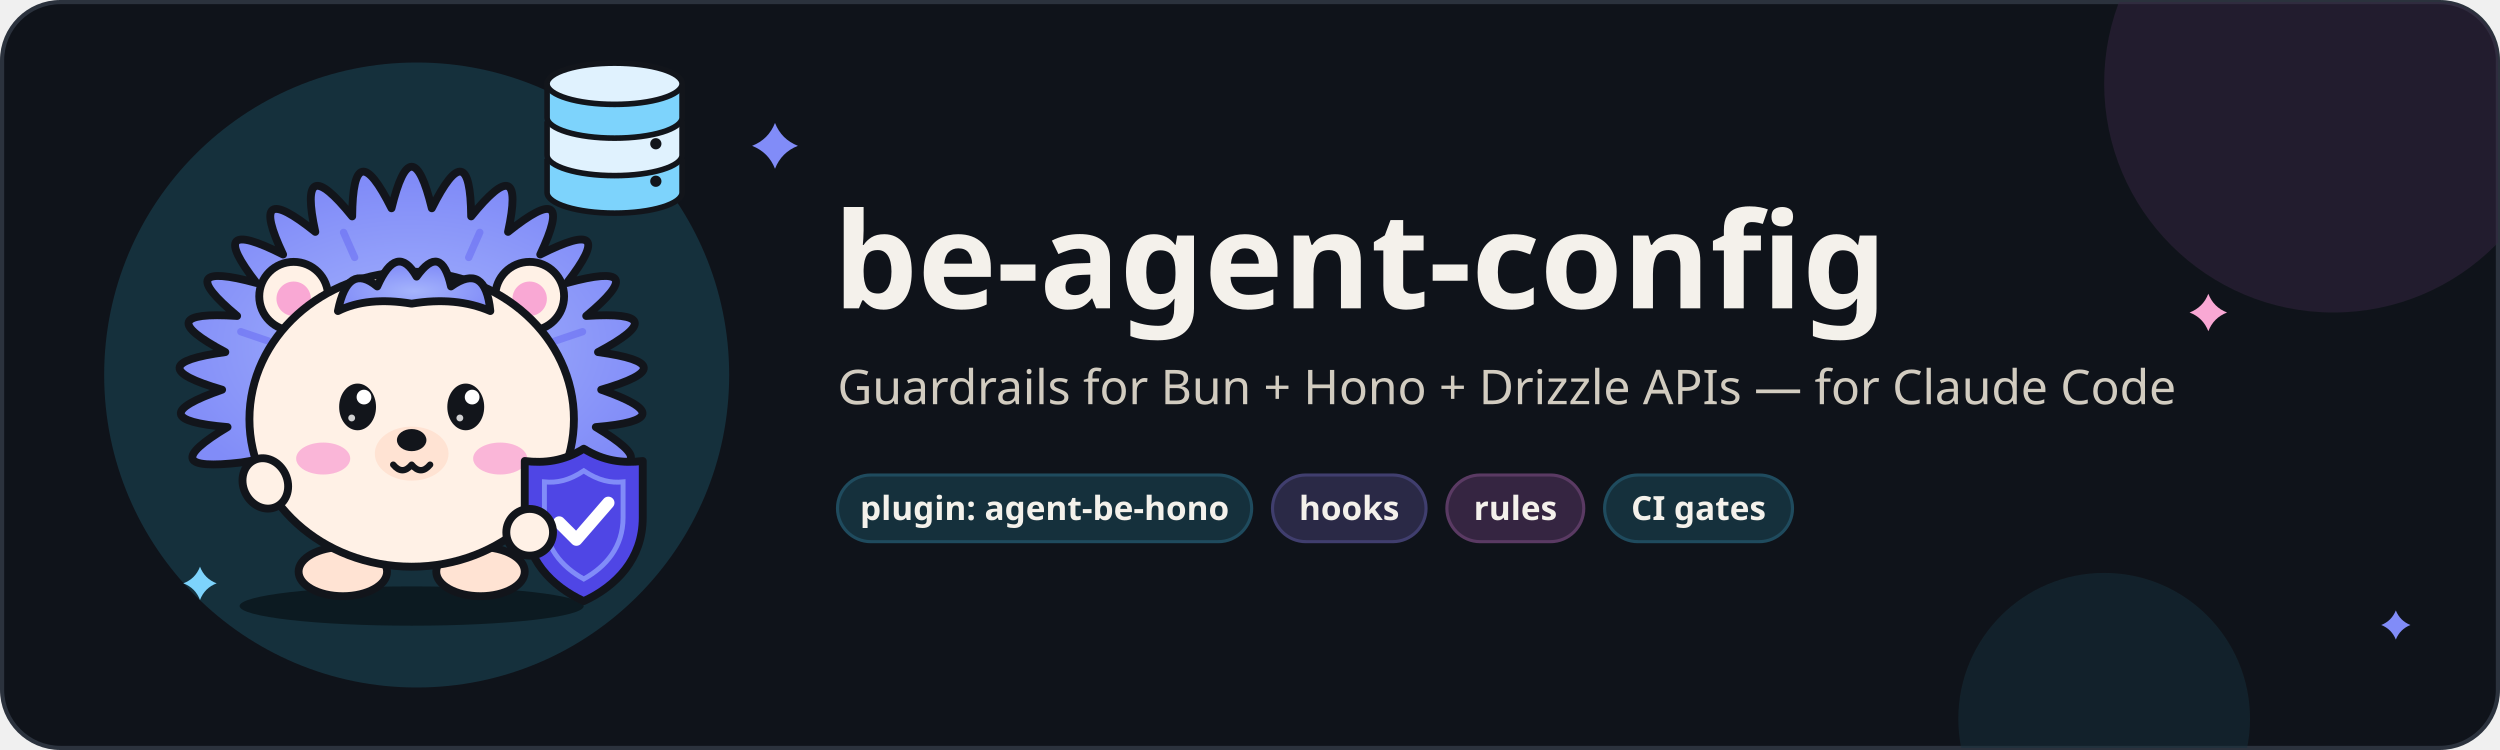
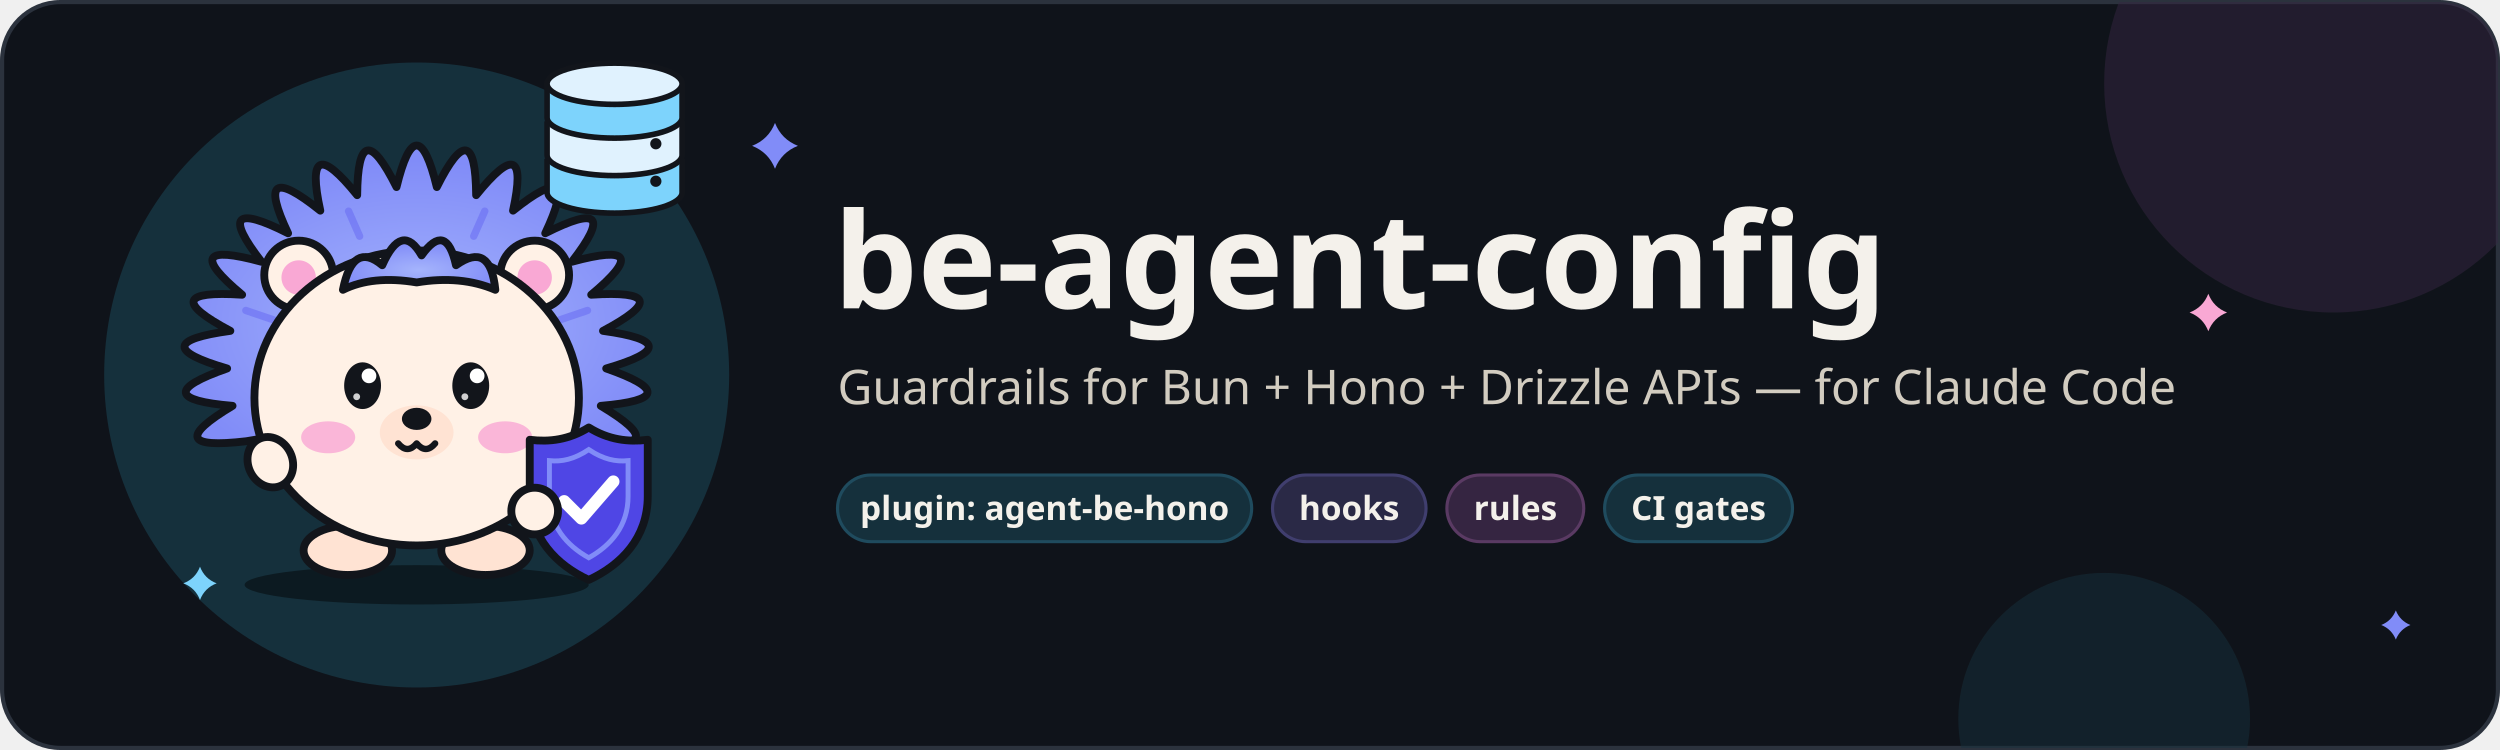
<svg xmlns="http://www.w3.org/2000/svg" viewBox="0 0 1200 360" role="img" aria-labelledby="t d">
  <defs>
    <style>.s{font-family:'Plus Jakarta Sans', system-ui, sans-serif}.m{font-family:ui-monospace, 'SF Mono', Menlo, Consolas, monospace;font-variant-ligatures:none}.eye,.tw,.blob{transform-box:fill-box;transform-origin:50% 50%}.eye{animation:blink 4.6s ease-in-out infinite}@keyframes blink{0%,93%,96%,100%{transform:scaleY(1)}94%,95%{transform:scaleY(.1)}}.glint{animation:glint 4.6s ease-in-out infinite}@keyframes glint{0%,93%,96%,100%{opacity:1}93.6%,95.4%{opacity:0}}.tw{animation:twinkle 6s ease-in-out infinite}.tw1{animation-delay:.6s}.tw2{animation-delay:2.1s}.tw3{animation-delay:3.6s}.tw4{animation-delay:5.1s}.tw5{animation-delay:1.35s}.tw6{animation-delay:2.85s}.tw7{animation-delay:4.35s}@keyframes twinkle{0%,32%,100%{transform:scale(1);opacity:1}10%{transform:scale(.85);opacity:.6}22%{transform:scale(1.1);opacity:1}}.blob{animation:drift-a 9s ease-in-out infinite}.blob2{animation-name:drift-b}.blob3{animation-name:drift-c}@keyframes drift-a{0%,100%{transform:translate(0,0)}50%{transform:translate(2px,-2px)}}@keyframes drift-b{0%,100%{transform:translate(0,0)}50%{transform:translate(-2.5px,2px)}}@keyframes drift-c{0%,100%{transform:translate(0,0)}50%{transform:translate(2px,-1.5px)}}@media (prefers-reduced-motion:reduce){*,*::before,*::after{animation:none!important}}</style>
    <filter id="sh" x="-10%" y="-10%" width="120%" height="140%">
      <feDropShadow dx="0" dy="4" stdDeviation="6" flood-color="#000000" flood-opacity="0.5" />
    </filter>
  </defs>
  <clipPath id="cc">
    <rect x="1" y="1" width="1198" height="358" rx="28" />
  </clipPath>
  <rect x="1" y="1" width="1198" height="358" rx="28" fill="#0f131a" stroke="#2b323d" stroke-width="2" />
  <g clip-path="url(#cc)">
    <g class="blob">
      <circle cx="200" cy="180" r="150" fill="#15303c" />
    </g>
    <g class="blob blob2">
      <circle cx="1120" cy="40" r="110" fill="#352541" opacity="0.5" />
    </g>
    <g class="blob blob3">
      <circle cx="1010" cy="345" r="70" fill="#15303c" opacity="0.5" />
    </g>
  </g>
  <g class="tw tw1">
    <path d="M372,59Q375.1,66.9 383,70Q375.1,73.1 372,81Q368.9,73.1 361,70Q368.9,66.9 372,59Z" fill="#818cf8" opacity="1" />
  </g>
  <g class="tw tw2">
    <path d="M1060,141Q1062.5,147.5 1069,150Q1062.5,152.5 1060,159Q1057.5,152.5 1051,150Q1057.5,147.5 1060,141Z" fill="#f9a8d4" opacity="1" />
  </g>
  <g class="tw tw3">
    <path d="M96,272Q98.2,277.8 104,280Q98.2,282.2 96,288Q93.8,282.2 88,280Q93.8,277.8 96,272Z" fill="#7dd3fc" opacity="1" />
  </g>
  <g class="tw tw4">
    <path d="M1150,293Q1152,298 1157,300Q1152,302 1150,307Q1148,302 1143,300Q1148,298 1150,293Z" fill="#818cf8" opacity="1" />
  </g>
-   <g transform="translate(67.8 54.9) scale(1.18)">
+   <g transform="translate(70.2 44.71) scale(1.18)">
    <defs>
      <radialGradient id="mg" cx="50%" cy="60%" r="55%">
        <stop offset="0" stop-color="#a5b4fc" />
        <stop offset="1" stop-color="#818cf8" />
      </radialGradient>
    </defs>
    <ellipse cx="110" cy="200" rx="70" ry="8" fill="#000000" opacity="0.45" />
    <path d="M110,130L40.7,141.6Q3.9,145.9 35.1,127.2Q-1.8,124.1 32.9,112Q-2.4,101.7 34.2,96.7Q2,79.6 39,82Q11.3,58.9 46.9,68.6Q25.1,40.5 57.7,57Q42.7,25.3 70.8,47.8Q63.4,13.8 85.8,41.5Q86.1,6.8 101.8,38.2Q110,4.4 118.2,38.2Q133.9,6.8 134.2,41.5Q156.6,13.8 149.2,47.8Q177.3,25.3 162.3,57Q194.9,40.5 173.1,68.6Q208.7,58.9 181,82Q218,79.6 185.8,96.7Q222.4,101.7 187.1,112Q221.8,124.1 184.9,127.2Q216.1,145.9 179.3,141.6Z" fill="url(#mg)" stroke="#12151b" stroke-width="3.2" stroke-linejoin="round" stroke-linecap="round" />
    <path d="M51.7,92.2L40.5,88.4" stroke="#6366f1" stroke-width="3" stroke-linecap="round" opacity=".5" />
    <path d="M65.4,71.7L56.8,64.1" stroke="#6366f1" stroke-width="3" stroke-linecap="round" opacity=".5" />
    <path d="M86.8,58.2L82.3,48" stroke="#6366f1" stroke-width="3" stroke-linecap="round" opacity=".5" />
    <path d="M133.2,58.2L137.7,48" stroke="#6366f1" stroke-width="3" stroke-linecap="round" opacity=".5" />
    <path d="M154.6,71.7L163.2,64.1" stroke="#6366f1" stroke-width="3" stroke-linecap="round" opacity=".5" />
    <path d="M168.3,92.2L179.5,88.4" stroke="#6366f1" stroke-width="3" stroke-linecap="round" opacity=".5" />
    <circle cx="62" cy="74" r="14" fill="#fff1e6" stroke="#12151b" stroke-width="3.2" stroke-linejoin="round" stroke-linecap="round" />
    <circle cx="62" cy="75" r="7" fill="#f9a8d4" />
    <circle cx="158" cy="74" r="14" fill="#fff1e6" stroke="#12151b" stroke-width="3.2" stroke-linejoin="round" stroke-linecap="round" />
    <circle cx="158" cy="75" r="7" fill="#f9a8d4" />
    <ellipse cx="82" cy="186" rx="18" ry="10" fill="#ffe3d3" stroke="#12151b" stroke-width="3.2" stroke-linejoin="round" stroke-linecap="round" />
    <ellipse cx="138" cy="186" rx="18" ry="10" fill="#ffe3d3" stroke="#12151b" stroke-width="3.2" stroke-linejoin="round" stroke-linecap="round" />
    <ellipse cx="110" cy="124" rx="66" ry="60" fill="#fff1e6" stroke="#12151b" stroke-width="3.2" stroke-linejoin="round" stroke-linecap="round" />
    <path d="M80,80Q84,60 96,70Q104,52 112,66Q122,52 126,70Q140,60 142,80Q128,74 110,77Q92,74 80,80Z" fill="url(#mg)" stroke="#12151b" stroke-width="3.2" stroke-linejoin="round" stroke-linecap="round" />
    <ellipse cx="74" cy="140" rx="11" ry="6.5" fill="#f9a8d4" opacity=".8" />
    <ellipse cx="146" cy="140" rx="11" ry="6.5" fill="#f9a8d4" opacity=".8" />
    <g class="eye">
      <ellipse cx="88" cy="119" rx="7.5" ry="9.5" fill="#12151b" />
      <g class="glint">
        <circle cx="90.6" cy="115" r="3" fill="#ffffff" />
        <circle cx="85.6" cy="123.5" r="1.4" fill="#ffffff" opacity=".8" />
      </g>
    </g>
    <g class="eye">
      <ellipse cx="132" cy="119" rx="7.5" ry="9.5" fill="#12151b" />
      <g class="glint">
        <circle cx="134.6" cy="115" r="3" fill="#ffffff" />
        <circle cx="129.6" cy="123.5" r="1.4" fill="#ffffff" opacity=".8" />
      </g>
    </g>
    <ellipse cx="110" cy="138" rx="15" ry="11" fill="#ffe3d3" />
    <ellipse cx="110" cy="132.5" rx="6" ry="4.5" fill="#12151b" />
    <path d="M102.5,142.5q3.75,4.5 7.5,0q3.75,4.5 7.5,0" fill="none" stroke="#12151b" stroke-width="2.6" stroke-linecap="round" stroke-linejoin="round" />
    <ellipse cx="50" cy="152" rx="9" ry="10.5" fill="#fff1e6" stroke="#12151b" stroke-width="3.2" stroke-linejoin="round" stroke-linecap="round" transform="rotate(-25 46 150)" />
    <path d="M180,136C188,141 196,142 204,141L204,164C204,181 193,192 180,198C167,192 156,181 156,164L156,141C164,142 172,141 180,136Z" fill="#4f46e5" stroke="#12151b" stroke-width="3.2" stroke-linejoin="round" stroke-linecap="round" />
    <path d="M180,145C186,149 191,150 196,149.5L196,164C196,176 189,184 180,189C171,184 164,176 164,164L164,149.5C169,150 174,149 180,145Z" fill="none" stroke="#818cf8" stroke-width="2" />
    <path d="M170,166l7,7l13,-15" fill="none" stroke="#ffffff" stroke-width="5" stroke-linecap="round" stroke-linejoin="round" />
    <circle cx="158" cy="170" r="9.5" fill="#fff1e6" stroke="#12151b" stroke-width="3.2" stroke-linejoin="round" stroke-linecap="round" />
  </g>
  <g transform="translate(250 24) scale(0.9)">
    <path d="M14,58v18a36,11 0 0 0 72,0v-18" fill="#7dd3fc" stroke="#12151b" stroke-width="3" stroke-linejoin="round" />
    <path d="M14,38v18a36,11 0 0 0 72,0v-18" fill="#e0f2fe" stroke="#12151b" stroke-width="3" stroke-linejoin="round" />
    <path d="M14,18v18a36,11 0 0 0 72,0v-18" fill="#7dd3fc" stroke="#12151b" stroke-width="3" stroke-linejoin="round" />
    <ellipse cx="50" cy="18" rx="36" ry="11" fill="#e0f2fe" stroke="#12151b" stroke-width="3" />
    <circle cx="72" cy="50" r="3" fill="#12151b" />
    <circle cx="72" cy="70" r="3" fill="#12151b" />
  </g>
  <text class="s" x="400" y="148" font-size="64" font-weight="800" fill="#f4f1eb">be-agent-config</text>
  <text class="s" x="402" y="194" font-size="23" font-weight="500" fill="#d2ccc0">Guardrails for Bun + Hono + Drizzle APIs — for Claude Code</text>
  <rect x="402" y="228" width="198.8" height="32" rx="16.0" fill="#15303c" stroke="#1f4b5e" stroke-width="1.5" />
  <text class="s" x="501.4" y="249.6" font-size="16" font-weight="600" fill="#f4f1eb" text-anchor="middle">plugin: agent-be-hono</text>
  <rect x="610.8" y="228" width="73.7" height="32" rx="16.0" fill="#2a2946" stroke="#403e6e" stroke-width="1.5" />
  <text class="s" x="647.6" y="249.6" font-size="16" font-weight="600" fill="#f4f1eb" text-anchor="middle">hooks</text>
  <rect x="694.5" y="228" width="65.7" height="32" rx="16.0" fill="#352541" stroke="#5a3a63" stroke-width="1.5" />
  <text class="s" x="727.4" y="249.6" font-size="16" font-weight="600" fill="#f4f1eb" text-anchor="middle">rules</text>
  <rect x="770.2" y="228" width="90.2" height="32" rx="16.0" fill="#15303c" stroke="#1f4b5e" stroke-width="1.5" />
  <text class="s" x="815.3" y="249.6" font-size="16" font-weight="600" fill="#f4f1eb" text-anchor="middle">CI gates</text>
</svg>
